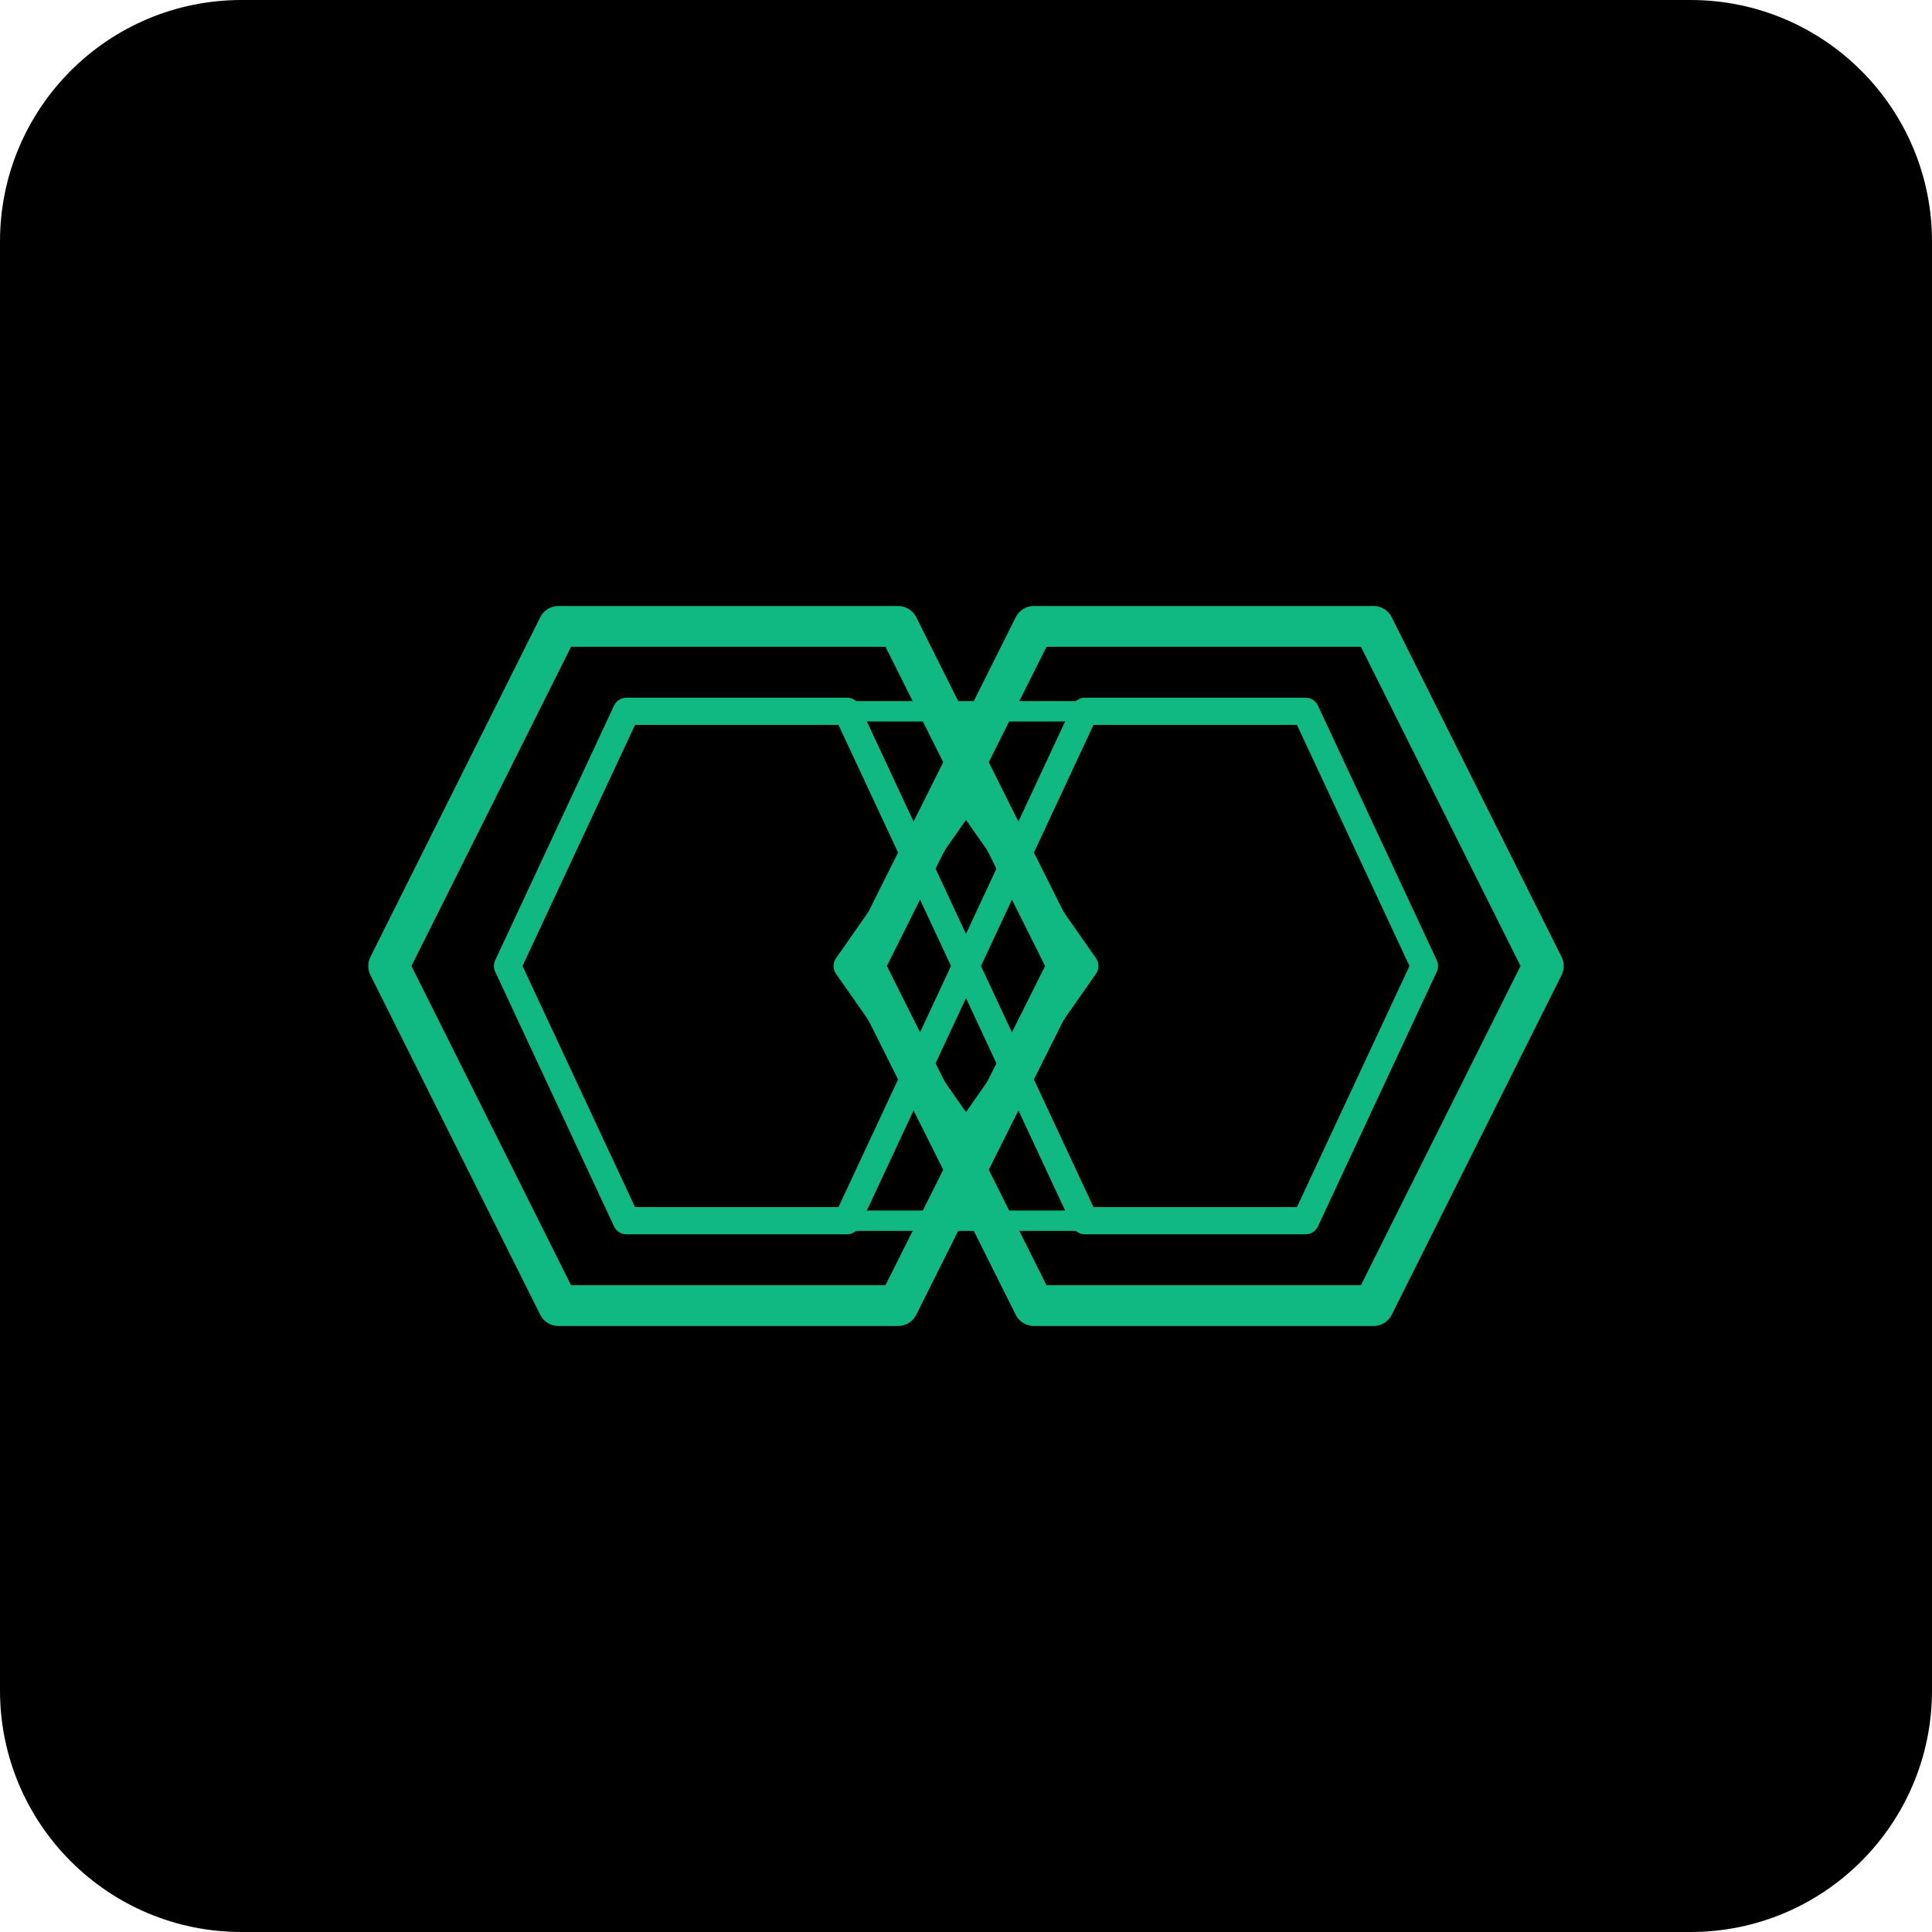
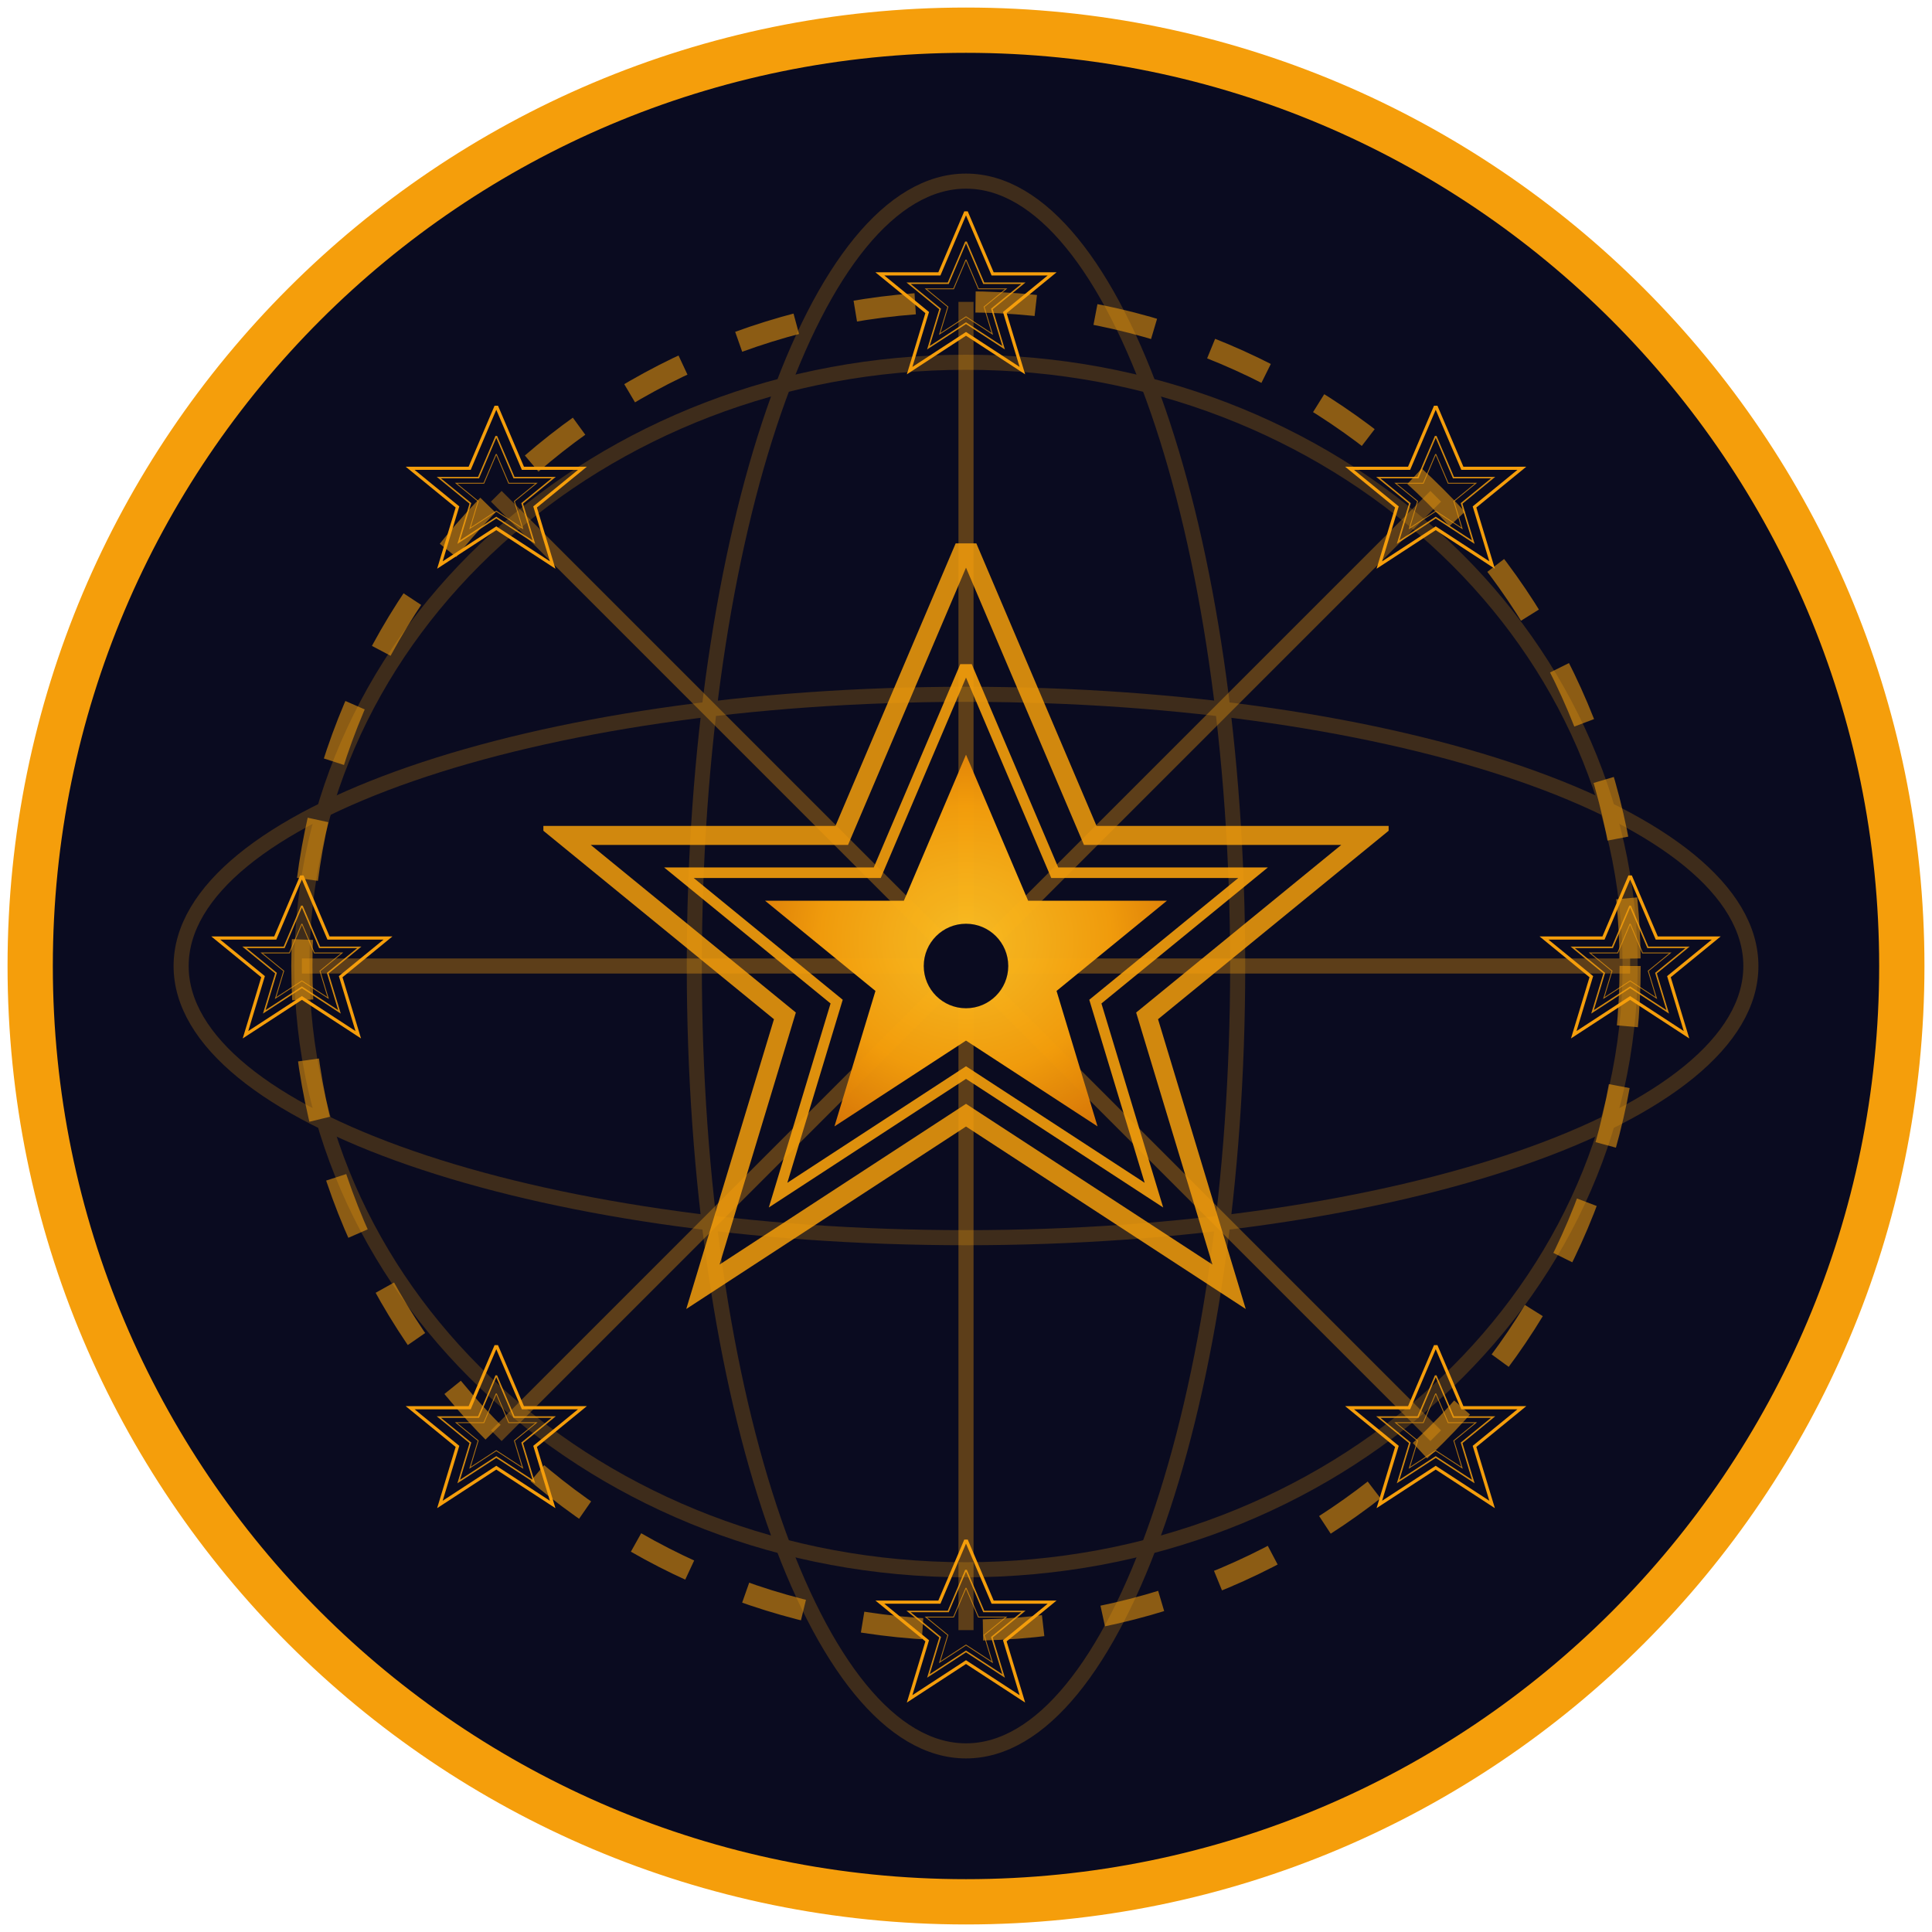
- <svg xmlns="http://www.w3.org/2000/svg" viewBox="0 0 512 512">
+ <svg xmlns="http://www.w3.org/2000/svg" width="64" height="64" viewBox="0 0 64 64" role="img" aria-label="MNNR Global Consortium — Concentric Stars Insignia">
  <defs>
-     <style>
-       @keyframes pulse {
-         0%, 100% { opacity: 1; }
-         50% { opacity: 0.85; }
-       }
-       @keyframes glow {
-         0%, 100% { filter: drop-shadow(0 0 3px #10B981); }
-         50% { filter: drop-shadow(0 0 8px #10B981) drop-shadow(0 0 15px #10B98160); }
-       }
-       .logo-group {
-         animation: pulse 3s ease-in-out infinite, glow 3s ease-in-out infinite;
-       }
-     </style>
+     <radialGradient id="centerGlow" cx="50%" cy="50%" r="60%">
+       <stop offset="0%" stop-color="#FBBF24" />
+       <stop offset="60%" stop-color="#F59E0B" />
+       <stop offset="100%" stop-color="#D97706" />
+     </radialGradient>
+     <symbol id="star" viewBox="-20 -20 40 40">
+       <polygon points="0,-20 5.88,-6.18 19.02,-6.18 8.57,2.36 12.45,15.18 0,7.06 -12.45,15.18 -8.57,2.36 -19.02,-6.18 -5.88,-6.18" />
+     </symbol>
  </defs>
-   <rect width="512" height="512" fill="#000000" rx="64" />
-   <g class="logo-group" transform="translate(256, 256) scale(-0.9, 0.9)">
-     <path d="M 20 -100 L 120 -100 L 170 0 L 120 100 L 20 100 L -30 0 Z" fill="none" stroke="#10B981" stroke-width="12" stroke-linejoin="round" />
-     <path d="M 35 -75 L 100 -75 L 135 0 L 100 75 L 35 75 L 0 0 Z" fill="none" stroke="#10B981" stroke-width="8" stroke-linejoin="round" />
-     <path d="M -20 -100 L -120 -100 L -170 0 L -120 100 L -20 100 L 30 0 Z" fill="none" stroke="#10B981" stroke-width="12" stroke-linejoin="round" />
-     <path d="M -35 -75 L -100 -75 L -135 0 L -100 75 L -35 75 L 0 0 Z" fill="none" stroke="#10B981" stroke-width="8" stroke-linejoin="round" />
-     <path d="M 0 -50 L 35 0 L 0 50 L -35 0 Z" fill="none" stroke="#10B981" stroke-width="8" stroke-linejoin="round" />
-     <line x1="-100" y1="-75" x2="100" y2="-75" stroke="#10B981" stroke-width="6" />
-     <line x1="-100" y1="75" x2="100" y2="75" stroke="#10B981" stroke-width="6" />
+   <circle cx="32" cy="32" r="31" fill="#0a0b20" stroke="#F59E0B" stroke-width="1.5" />
+   <g stroke="#F59E0B" stroke-width="0.5" fill="none" opacity="0.22">
+     <ellipse cx="32" cy="32" rx="26" ry="9" />
+     <ellipse cx="32" cy="32" rx="22" ry="20" />
+     <ellipse cx="32" cy="32" rx="9" ry="26" />
  </g>
+   <circle cx="32" cy="32" r="22" stroke="#F59E0B" stroke-width="0.7" fill="none" stroke-dasharray="2 2" opacity="0.55" />
+   <g stroke="#F59E0B" stroke-width="0.5" opacity="0.35">
+     <line x1="32" y1="10" x2="32" y2="32" />
+     <line x1="47.56" y1="16.44" x2="32" y2="32" />
+     <line x1="54" y1="32" x2="32" y2="32" />
+     <line x1="47.56" y1="47.56" x2="32" y2="32" />
+     <line x1="32" y1="54" x2="32" y2="32" />
+     <line x1="16.44" y1="47.56" x2="32" y2="32" />
+     <line x1="10" y1="32" x2="32" y2="32" />
+     <line x1="16.44" y1="16.44" x2="32" y2="32" />
+   </g>
+   <g fill="none" stroke="#F59E0B">
+     <use href="#star" x="29" y="7" width="6" height="6" stroke-width="0.7" opacity="1" />
+     <use href="#star" x="30" y="8" width="4" height="4" stroke-width="0.5" opacity="0.85" />
+     <use href="#star" x="30.6" y="8.6" width="2.8" height="2.8" stroke-width="0.4" opacity="0.7" />
+     <use href="#star" x="44.56" y="13.44" width="6" height="6" stroke-width="0.7" />
+     <use href="#star" x="45.56" y="14.44" width="4" height="4" stroke-width="0.5" opacity="0.85" />
+     <use href="#star" x="46.16" y="15.04" width="2.8" height="2.8" stroke-width="0.4" opacity="0.7" />
+     <use href="#star" x="51" y="29" width="6" height="6" stroke-width="0.7" />
+     <use href="#star" x="52" y="30" width="4" height="4" stroke-width="0.5" opacity="0.85" />
+     <use href="#star" x="52.6" y="30.6" width="2.8" height="2.8" stroke-width="0.4" opacity="0.7" />
+     <use href="#star" x="44.56" y="44.56" width="6" height="6" stroke-width="0.7" />
+     <use href="#star" x="45.56" y="45.56" width="4" height="4" stroke-width="0.5" opacity="0.85" />
+     <use href="#star" x="46.16" y="46.16" width="2.8" height="2.8" stroke-width="0.4" opacity="0.7" />
+     <use href="#star" x="29" y="51" width="6" height="6" stroke-width="0.7" />
+     <use href="#star" x="30" y="52" width="4" height="4" stroke-width="0.5" opacity="0.85" />
+     <use href="#star" x="30.6" y="52.6" width="2.8" height="2.8" stroke-width="0.4" opacity="0.7" />
+     <use href="#star" x="13.44" y="44.56" width="6" height="6" stroke-width="0.7" />
+     <use href="#star" x="14.44" y="45.56" width="4" height="4" stroke-width="0.5" opacity="0.85" />
+     <use href="#star" x="15.04" y="46.16" width="2.8" height="2.8" stroke-width="0.4" opacity="0.7" />
+     <use href="#star" x="7" y="29" width="6" height="6" stroke-width="0.7" />
+     <use href="#star" x="8" y="30" width="4" height="4" stroke-width="0.5" opacity="0.85" />
+     <use href="#star" x="8.6" y="30.6" width="2.8" height="2.8" stroke-width="0.4" opacity="0.7" />
+     <use href="#star" x="13.44" y="13.44" width="6" height="6" stroke-width="0.7" />
+     <use href="#star" x="14.44" y="14.44" width="4" height="4" stroke-width="0.5" opacity="0.85" />
+     <use href="#star" x="15.04" y="15.04" width="2.8" height="2.8" stroke-width="0.4" opacity="0.7" />
+   </g>
+   <use href="#star" x="18" y="18" width="28" height="28" fill="none" stroke="#F59E0B" stroke-width="0.9" opacity="0.85" />
+   <use href="#star" x="22" y="22" width="20" height="20" fill="none" stroke="#F59E0B" stroke-width="0.7" opacity="0.9" />
+   <use href="#star" x="25" y="25" width="14" height="14" fill="url(#centerGlow)" opacity="0.98" />
+   <circle cx="32" cy="32" r="1.4" fill="#0a0b20" />
</svg>
